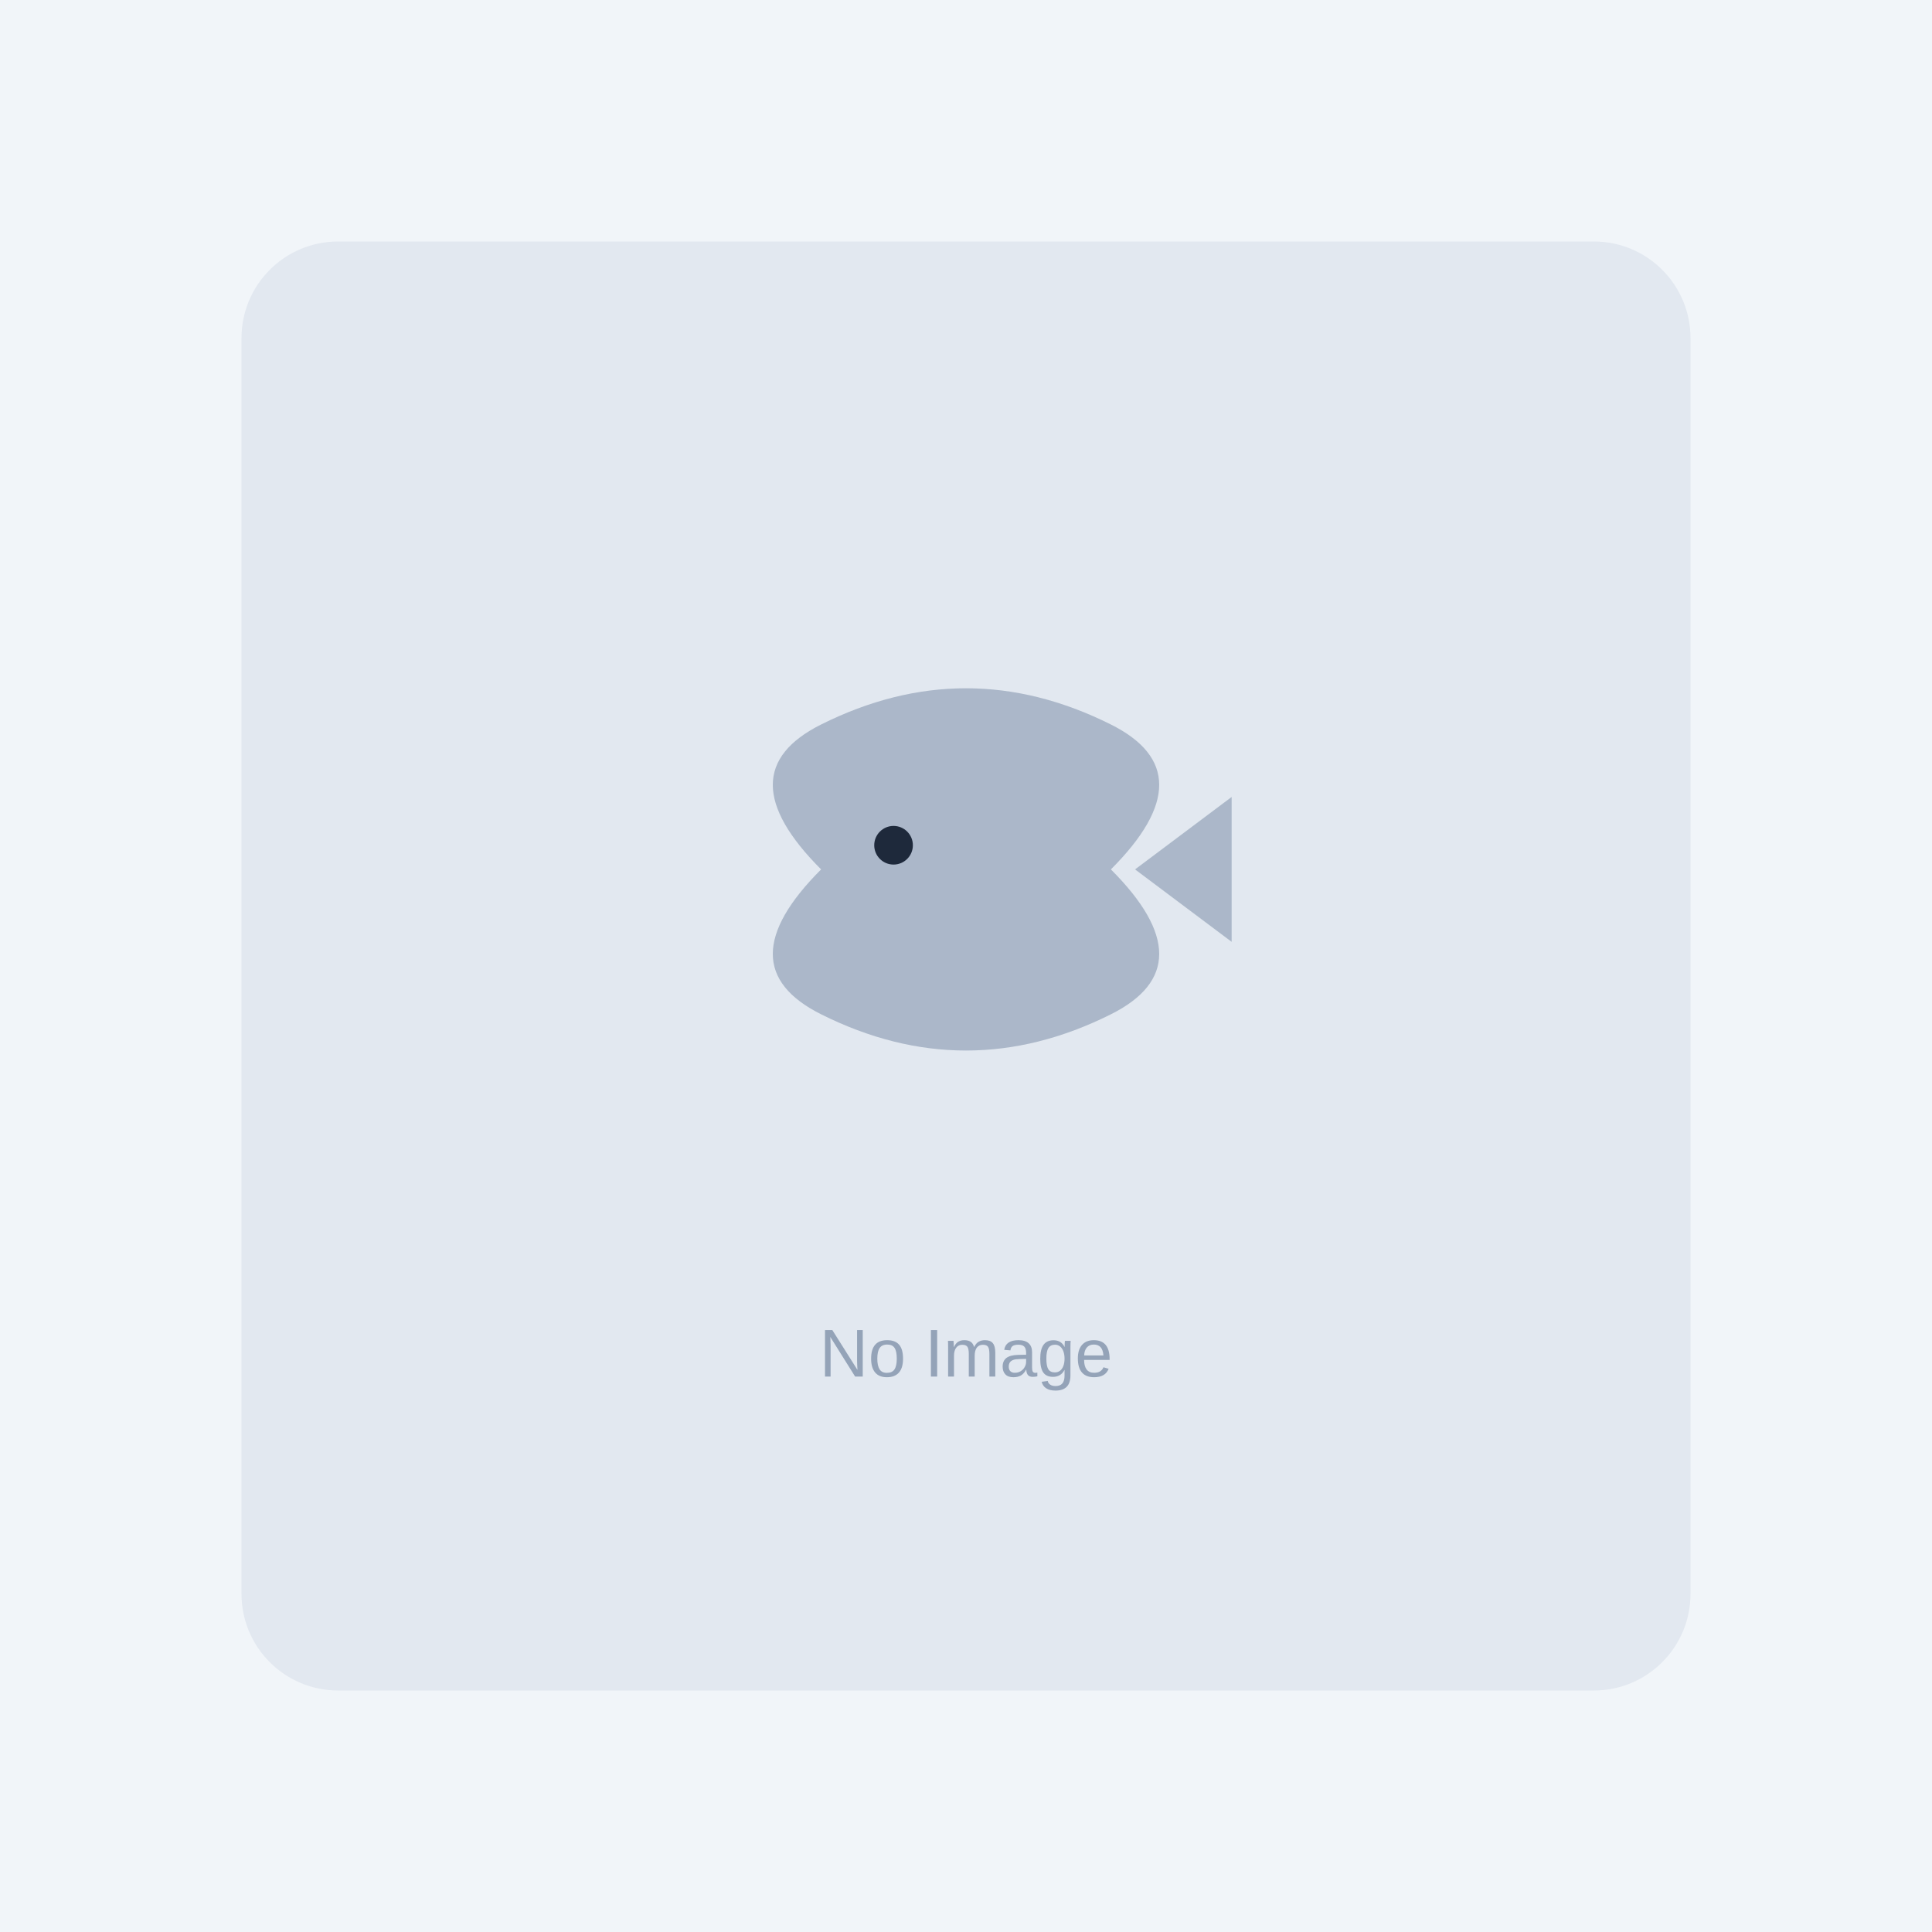
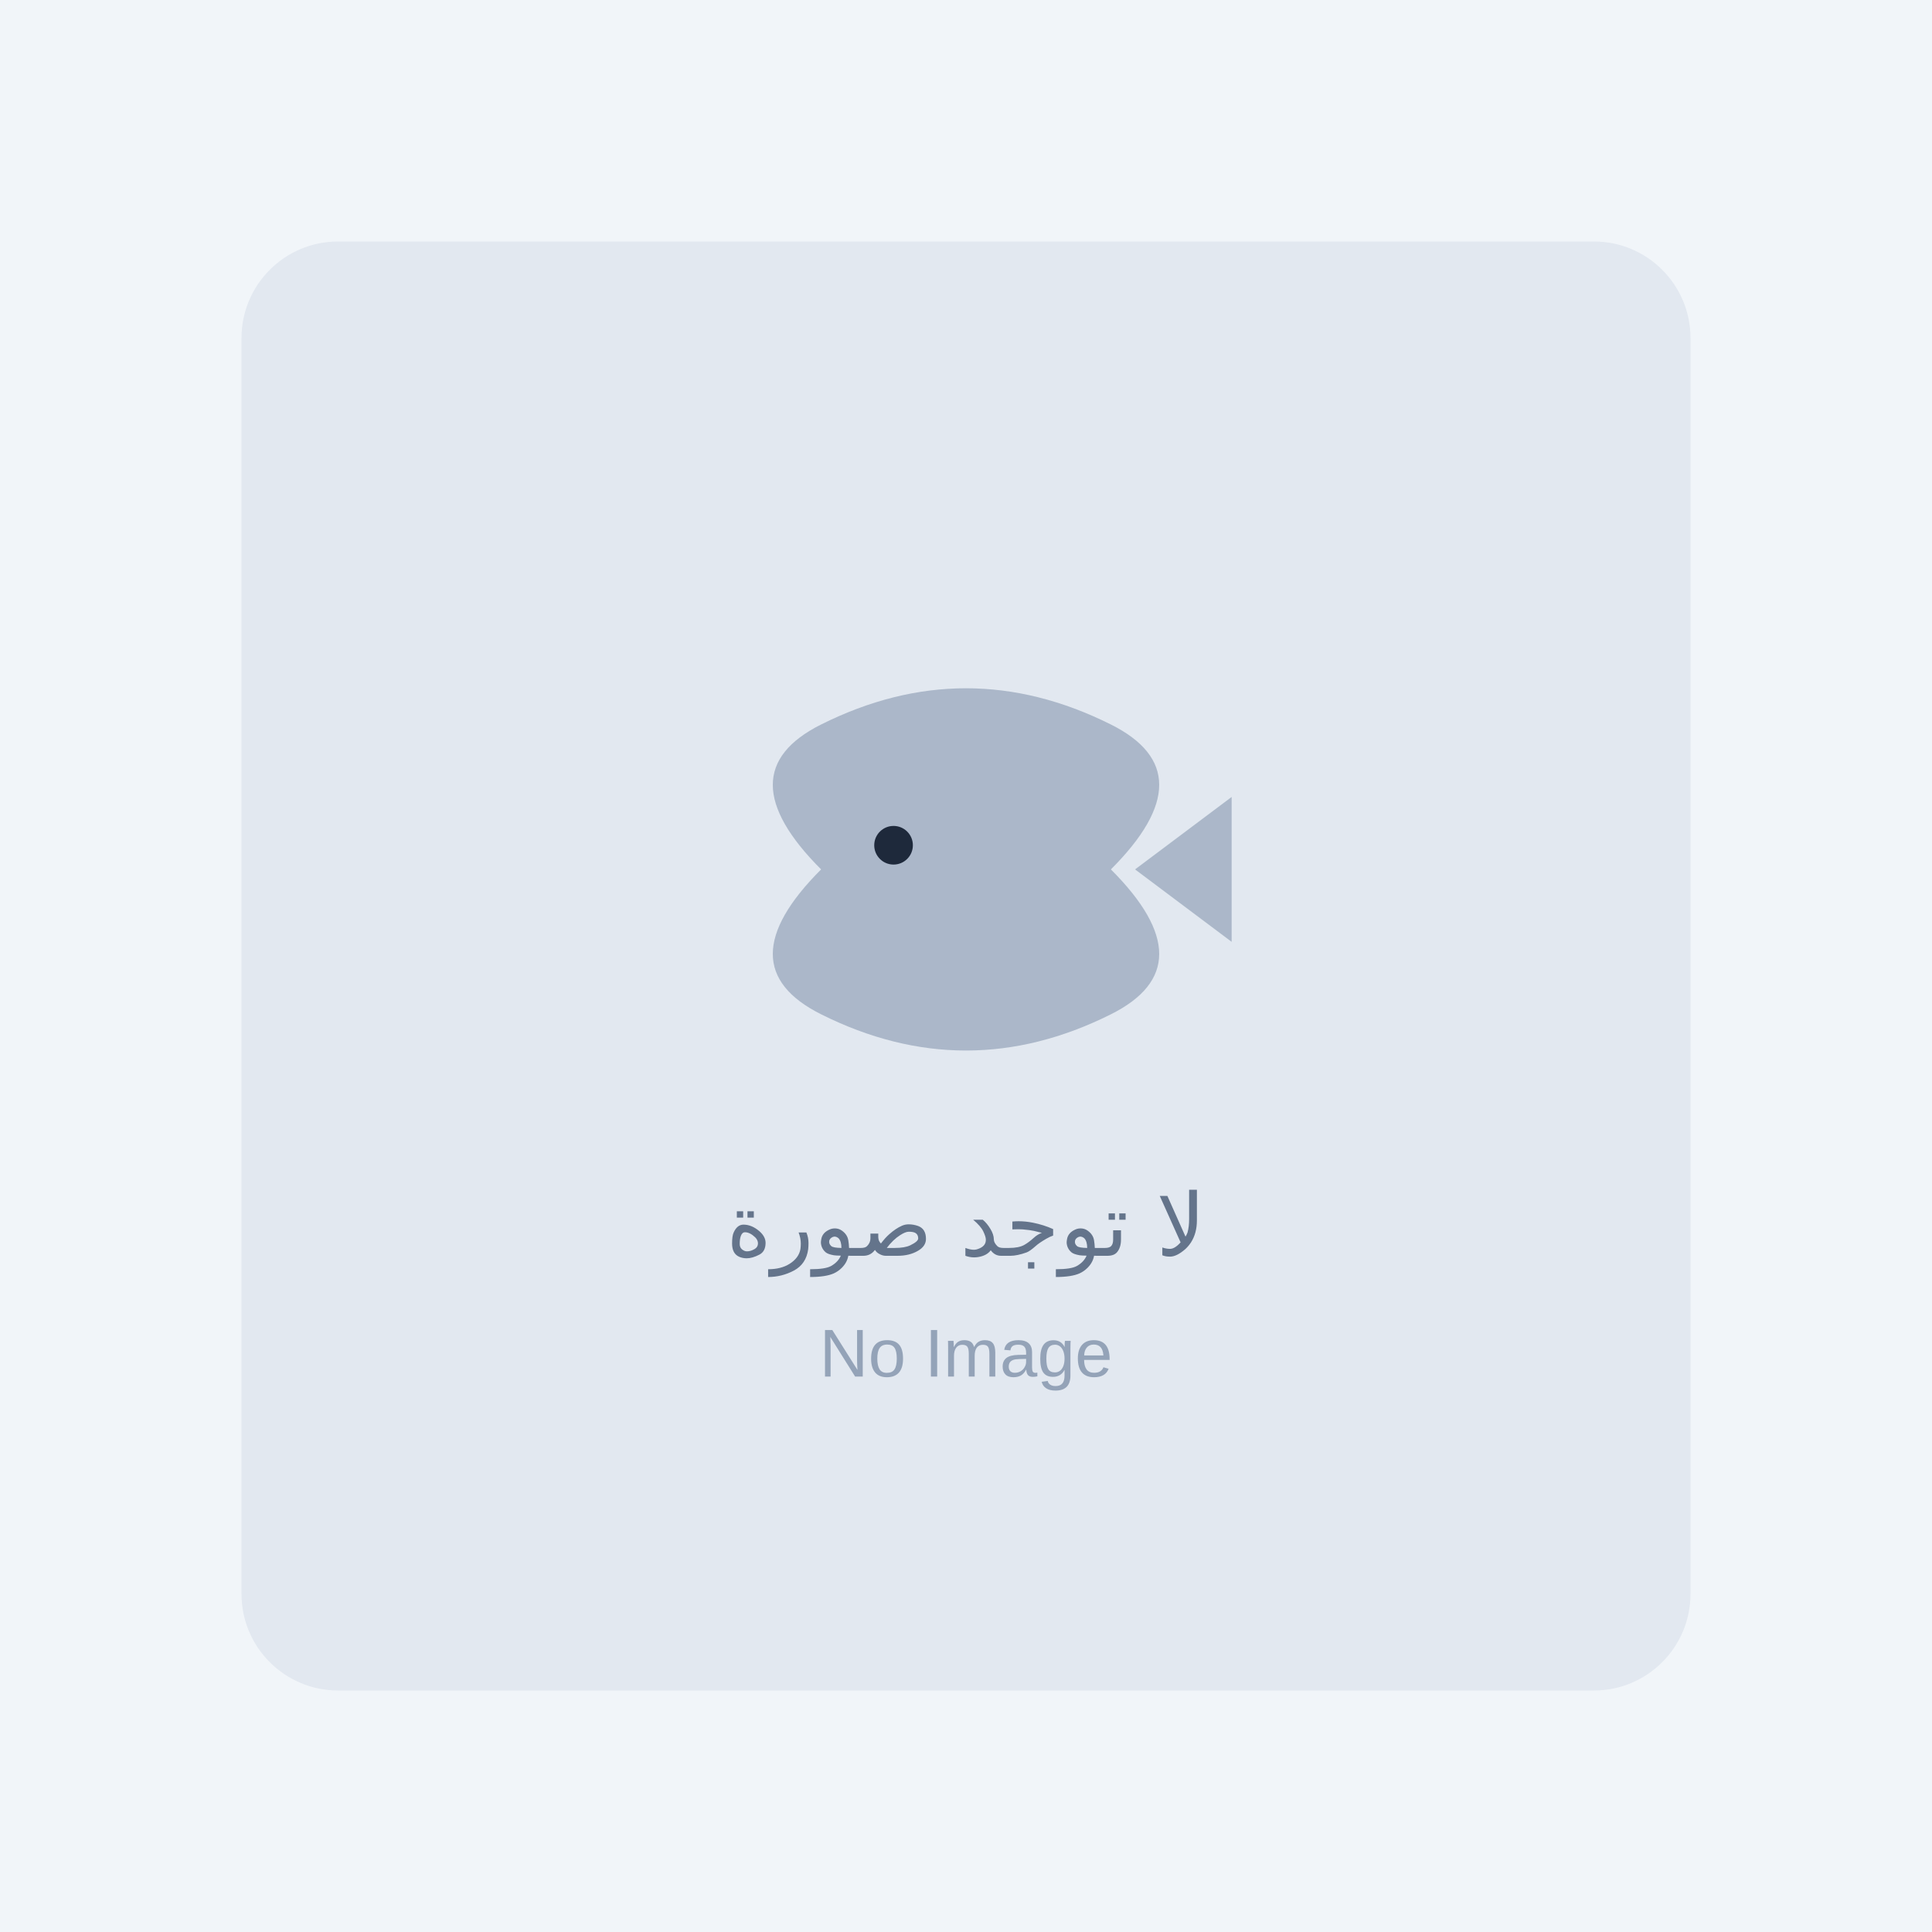
<svg xmlns="http://www.w3.org/2000/svg" width="400" height="400" viewBox="0 0 400 400">
  <rect width="400" height="400" fill="#f1f5f9" />
  <rect x="50" y="50" width="300" height="300" rx="20" fill="#e2e8f0" />
  <g transform="translate(200, 180)">
    <path d="M-30,0 Q-50,-20 -30,-30 Q0,-45 30,-30 Q50,-20 30,0 Q50,20 30,30 Q0,45 -30,30 Q-50,20 -30,0 Z" fill="#94a3b8" opacity="0.7" />
    <circle cx="-15" cy="-5" r="4" fill="#1e293b" />
    <path d="M35,0 L55,-15 L55,15 Z" fill="#94a3b8" opacity="0.7" />
  </g>
+   <text x="200" y="260" text-anchor="middle" font-family="Arial, sans-serif" font-size="18" fill="#64748b">لا توجد صورة</text>
  <text x="200" y="285" text-anchor="middle" font-family="Arial, sans-serif" font-size="14" fill="#94a3b8">No Image</text>
</svg>
